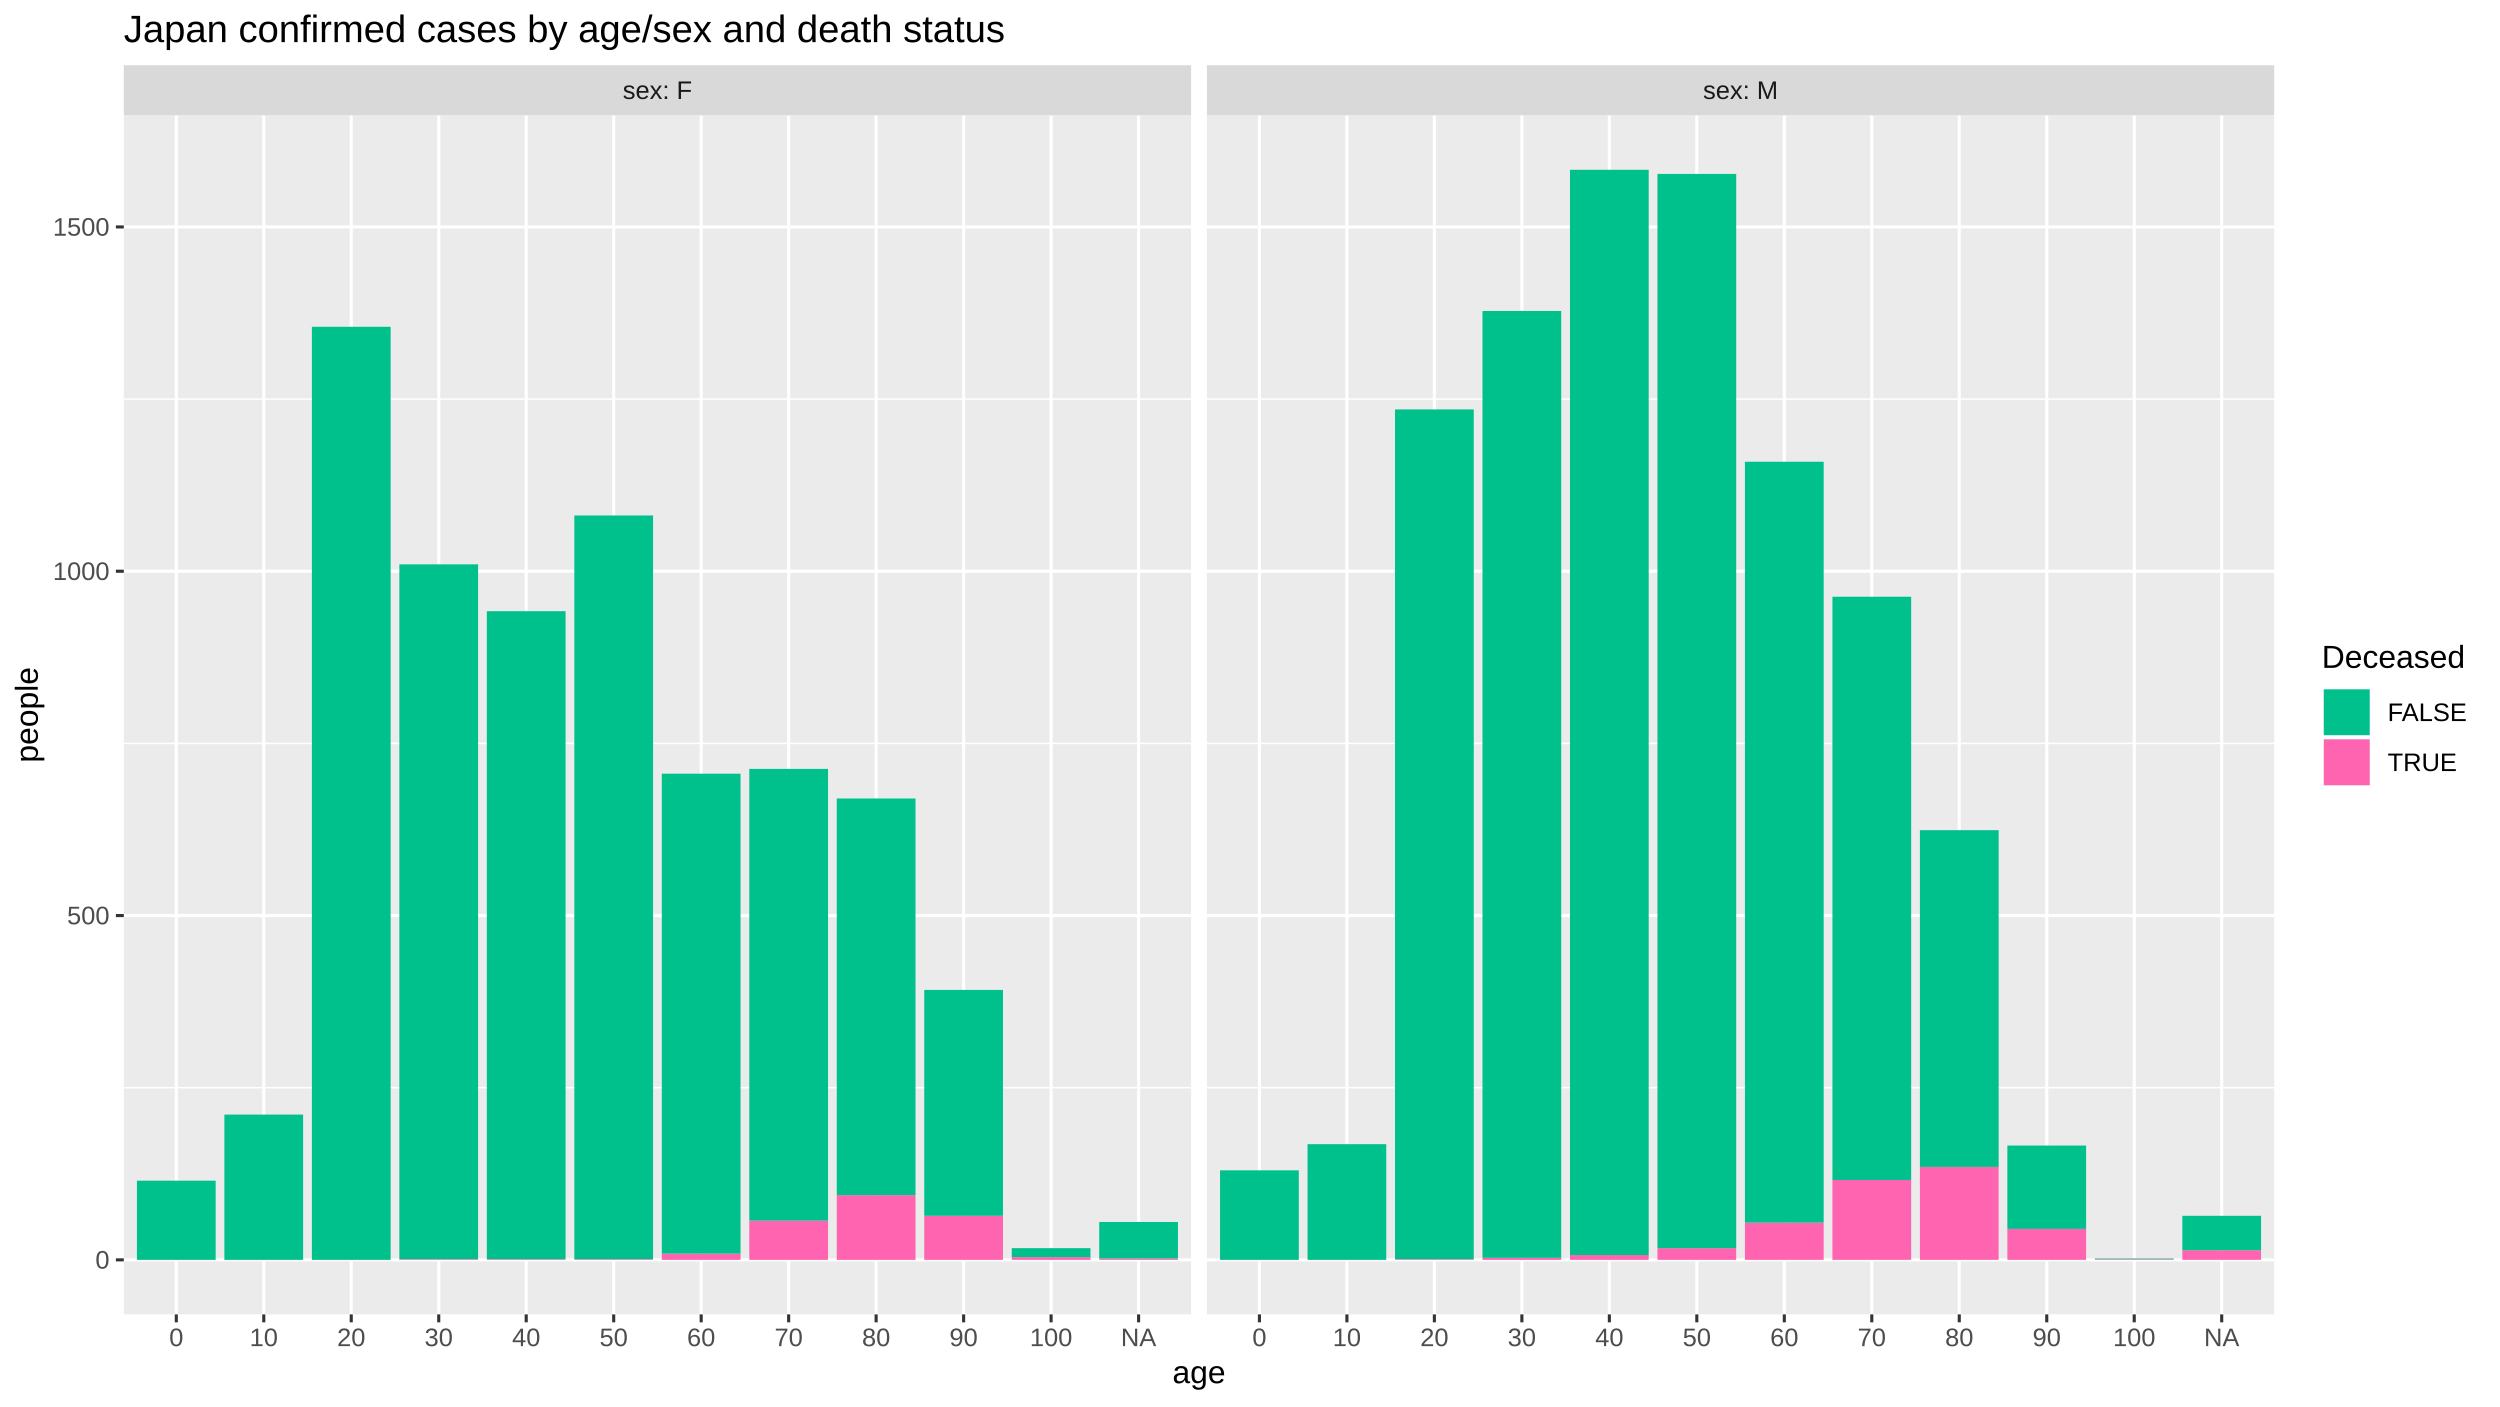
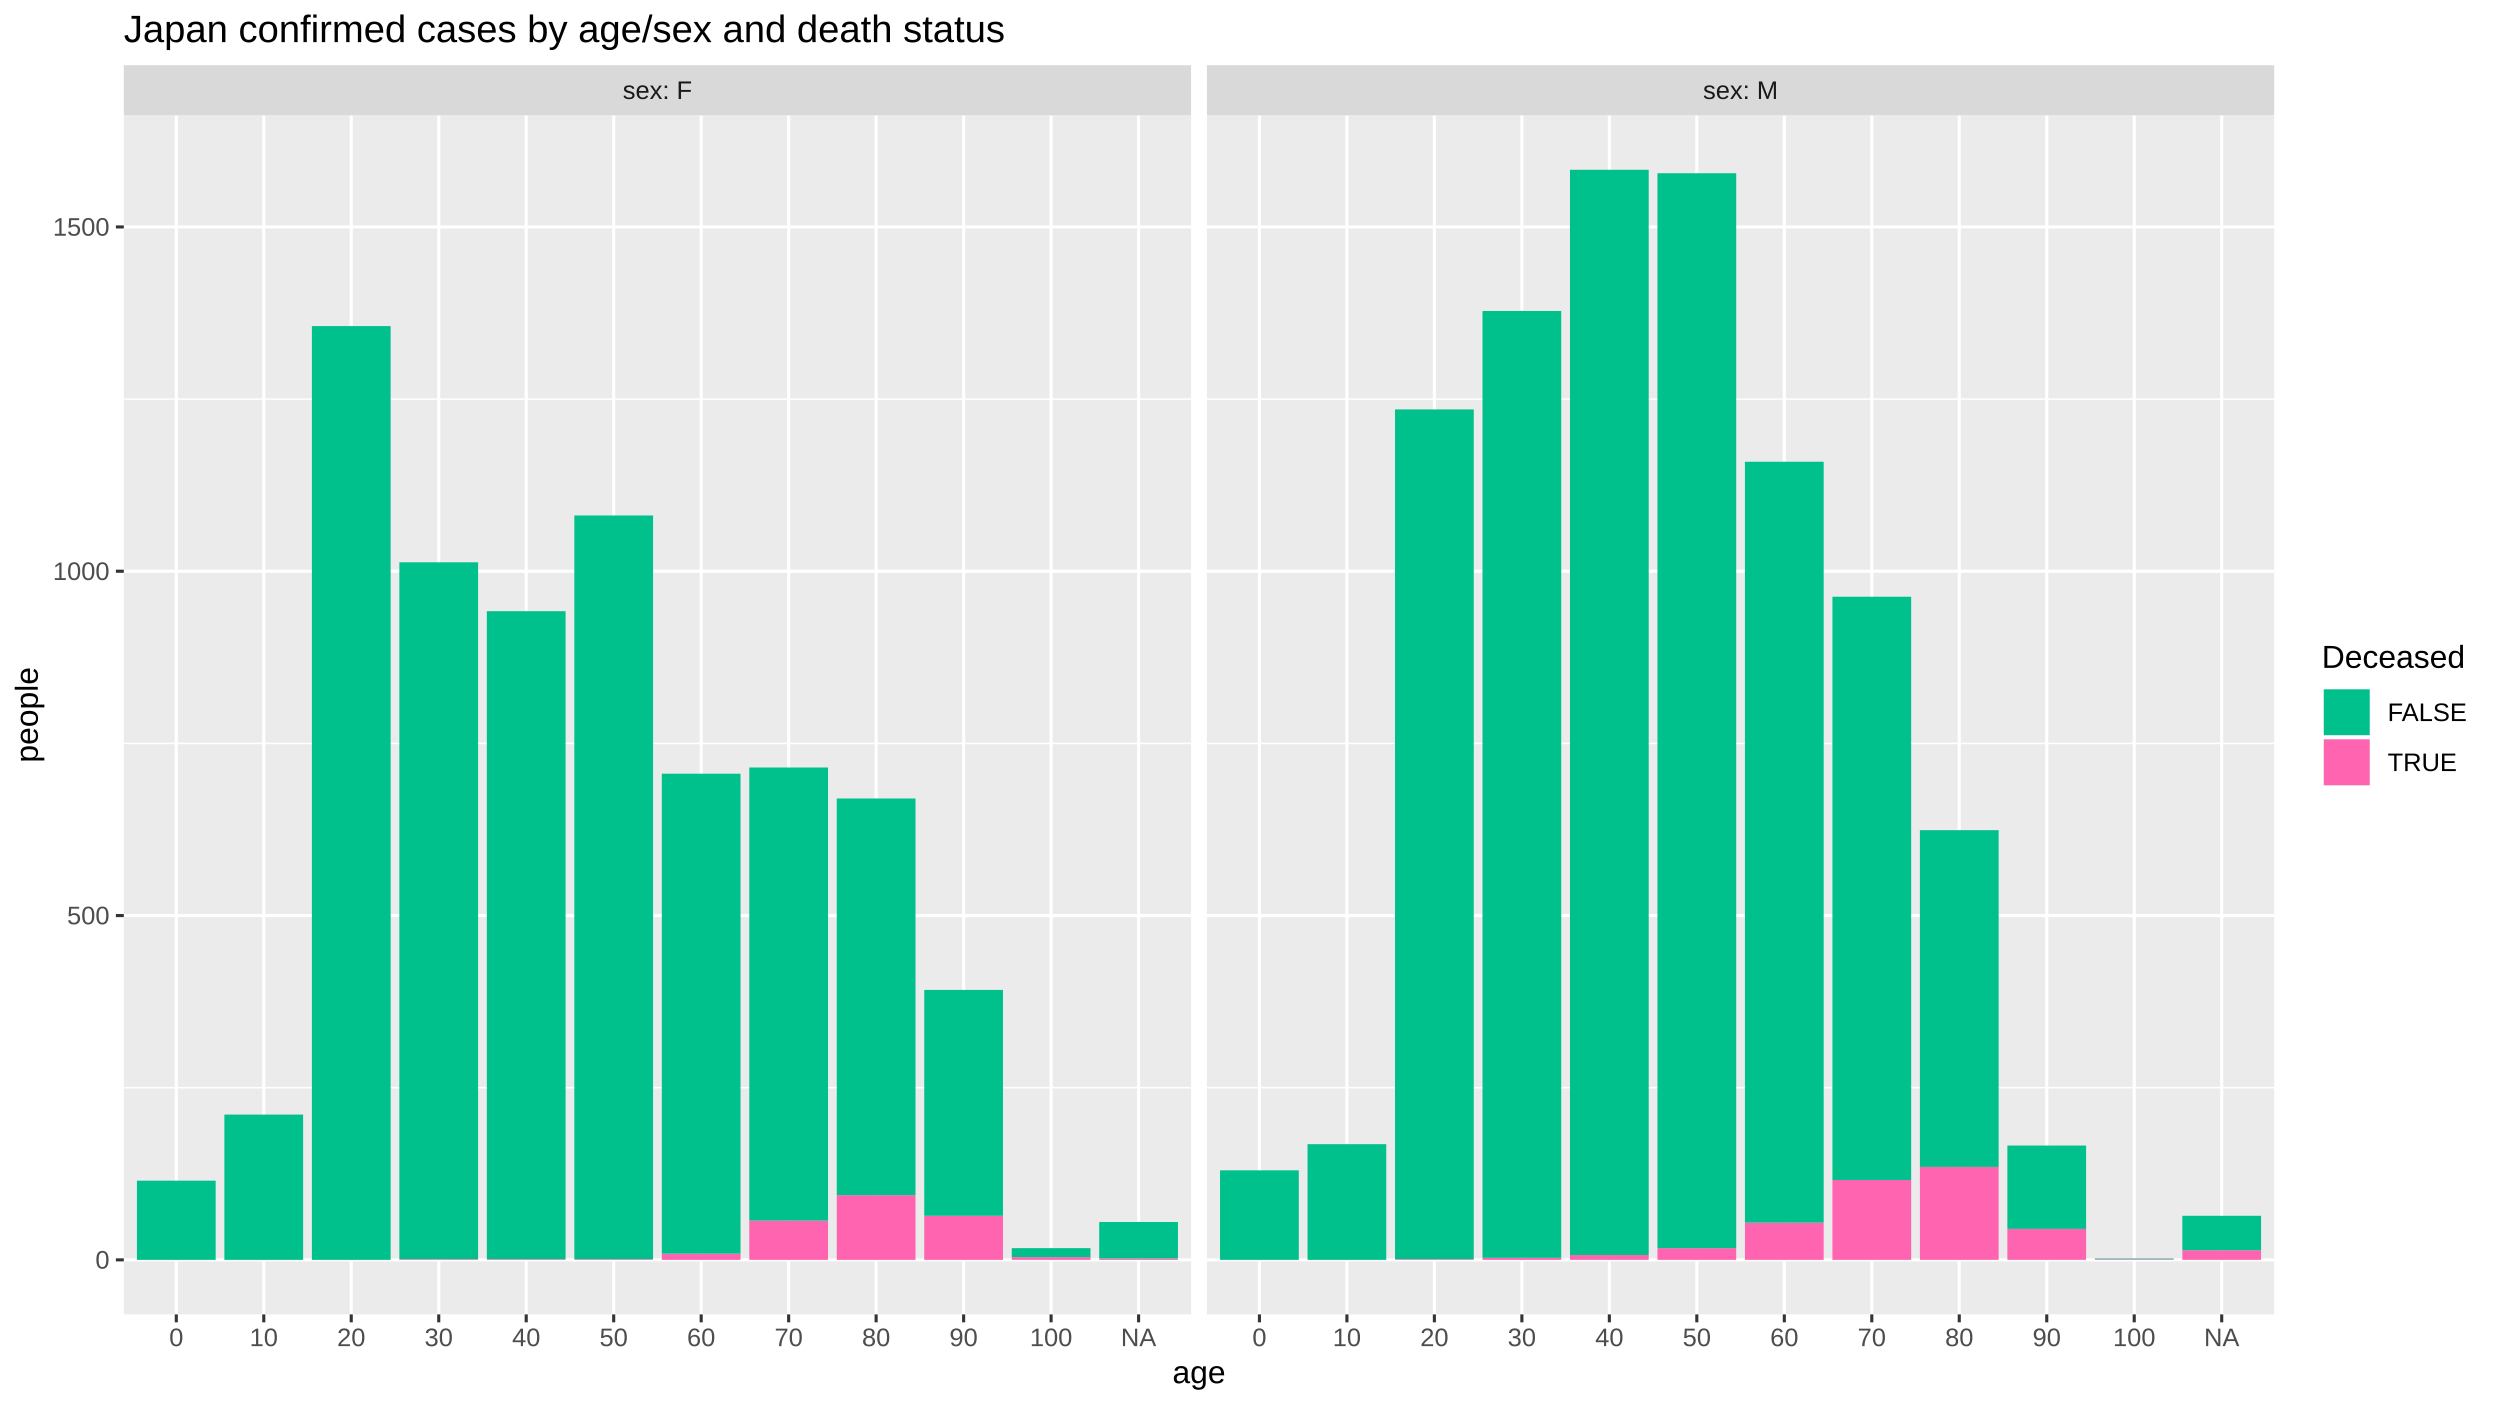
<svg xmlns="http://www.w3.org/2000/svg" viewBox="0 0 864.00 486.00">
  <defs>
    <style type="text/css">
    line, polyline, polygon, path, rect, circle {
      fill: none;
      stroke: #000000;
      stroke-linecap: round;
      stroke-linejoin: round;
      stroke-miterlimit: 10.00;
    }
  </style>
  </defs>
  <rect width="100%" height="100%" style="stroke: none; fill: #FFFFFF;" />
  <rect x="0.00" y="-0" width="864.00" height="486.00" style="stroke-width: 1.07; stroke: #FFFFFF; fill: #FFFFFF;" />
  <defs>
    <clipPath id="cpNDIuNzl8NDExLjY0fDQ1NC4yNXwzOS44NA==">
      <rect x="42.79" y="39.84" width="368.85" height="414.40" />
    </clipPath>
  </defs>
  <rect x="42.79" y="39.84" width="368.85" height="414.40" style="stroke-width: 1.07; stroke: none; fill: #EBEBEB;" clip-path="url(#cpNDIuNzl8NDExLjY0fDQ1NC4yNXwzOS44NA==)" />
  <polyline points="42.79,375.91 411.64,375.91 " style="stroke-width: 0.53; stroke: #FFFFFF; stroke-linecap: butt;" clip-path="url(#cpNDIuNzl8NDExLjY0fDQ1NC4yNXwzOS44NA==)" />
  <polyline points="42.79,256.92 411.64,256.92 " style="stroke-width: 0.53; stroke: #FFFFFF; stroke-linecap: butt;" clip-path="url(#cpNDIuNzl8NDExLjY0fDQ1NC4yNXwzOS44NA==)" />
  <polyline points="42.79,137.93 411.64,137.93 " style="stroke-width: 0.53; stroke: #FFFFFF; stroke-linecap: butt;" clip-path="url(#cpNDIuNzl8NDExLjY0fDQ1NC4yNXwzOS44NA==)" />
  <polyline points="42.79,435.41 411.64,435.41 " style="stroke-width: 1.07; stroke: #FFFFFF; stroke-linecap: butt;" clip-path="url(#cpNDIuNzl8NDExLjY0fDQ1NC4yNXwzOS44NA==)" />
  <polyline points="42.79,316.42 411.64,316.42 " style="stroke-width: 1.07; stroke: #FFFFFF; stroke-linecap: butt;" clip-path="url(#cpNDIuNzl8NDExLjY0fDQ1NC4yNXwzOS44NA==)" />
  <polyline points="42.79,197.42 411.64,197.42 " style="stroke-width: 1.07; stroke: #FFFFFF; stroke-linecap: butt;" clip-path="url(#cpNDIuNzl8NDExLjY0fDQ1NC4yNXwzOS44NA==)" />
  <polyline points="42.79,78.43 411.64,78.43 " style="stroke-width: 1.07; stroke: #FFFFFF; stroke-linecap: butt;" clip-path="url(#cpNDIuNzl8NDExLjY0fDQ1NC4yNXwzOS44NA==)" />
  <polyline points="60.93,454.25 60.93,39.84 " style="stroke-width: 1.07; stroke: #FFFFFF; stroke-linecap: butt;" clip-path="url(#cpNDIuNzl8NDExLjY0fDQ1NC4yNXwzOS44NA==)" />
  <polyline points="91.16,454.25 91.16,39.84 " style="stroke-width: 1.07; stroke: #FFFFFF; stroke-linecap: butt;" clip-path="url(#cpNDIuNzl8NDExLjY0fDQ1NC4yNXwzOS44NA==)" />
  <polyline points="121.39,454.25 121.39,39.84 " style="stroke-width: 1.07; stroke: #FFFFFF; stroke-linecap: butt;" clip-path="url(#cpNDIuNzl8NDExLjY0fDQ1NC4yNXwzOS44NA==)" />
  <polyline points="151.63,454.25 151.63,39.84 " style="stroke-width: 1.07; stroke: #FFFFFF; stroke-linecap: butt;" clip-path="url(#cpNDIuNzl8NDExLjY0fDQ1NC4yNXwzOS44NA==)" />
  <polyline points="181.86,454.25 181.86,39.84 " style="stroke-width: 1.07; stroke: #FFFFFF; stroke-linecap: butt;" clip-path="url(#cpNDIuNzl8NDExLjY0fDQ1NC4yNXwzOS44NA==)" />
  <polyline points="212.09,454.25 212.09,39.84 " style="stroke-width: 1.07; stroke: #FFFFFF; stroke-linecap: butt;" clip-path="url(#cpNDIuNzl8NDExLjY0fDQ1NC4yNXwzOS44NA==)" />
  <polyline points="242.33,454.25 242.33,39.84 " style="stroke-width: 1.07; stroke: #FFFFFF; stroke-linecap: butt;" clip-path="url(#cpNDIuNzl8NDExLjY0fDQ1NC4yNXwzOS44NA==)" />
  <polyline points="272.56,454.25 272.56,39.84 " style="stroke-width: 1.07; stroke: #FFFFFF; stroke-linecap: butt;" clip-path="url(#cpNDIuNzl8NDExLjY0fDQ1NC4yNXwzOS44NA==)" />
  <polyline points="302.79,454.25 302.79,39.84 " style="stroke-width: 1.07; stroke: #FFFFFF; stroke-linecap: butt;" clip-path="url(#cpNDIuNzl8NDExLjY0fDQ1NC4yNXwzOS44NA==)" />
  <polyline points="333.03,454.25 333.03,39.84 " style="stroke-width: 1.07; stroke: #FFFFFF; stroke-linecap: butt;" clip-path="url(#cpNDIuNzl8NDExLjY0fDQ1NC4yNXwzOS44NA==)" />
  <polyline points="363.26,454.25 363.26,39.84 " style="stroke-width: 1.07; stroke: #FFFFFF; stroke-linecap: butt;" clip-path="url(#cpNDIuNzl8NDExLjY0fDQ1NC4yNXwzOS44NA==)" />
  <polyline points="393.50,454.25 393.50,39.84 " style="stroke-width: 1.07; stroke: #FFFFFF; stroke-linecap: butt;" clip-path="url(#cpNDIuNzl8NDExLjY0fDQ1NC4yNXwzOS44NA==)" />
  <rect x="47.32" y="408.04" width="27.21" height="27.37" style="stroke-width: 1.07; stroke: none; stroke-linecap: butt; fill: #00C08B;" clip-path="url(#cpNDIuNzl8NDExLjY0fDQ1NC4yNXwzOS44NA==)" />
  <rect x="77.55" y="385.20" width="27.21" height="50.21" style="stroke-width: 1.07; stroke: none; stroke-linecap: butt; fill: #00C08B;" clip-path="url(#cpNDIuNzl8NDExLjY0fDQ1NC4yNXwzOS44NA==)" />
-   <rect x="107.79" y="112.94" width="27.21" height="322.47" style="stroke-width: 1.07; stroke: none; stroke-linecap: butt; fill: #00C08B;" clip-path="url(#cpNDIuNzl8NDExLjY0fDQ1NC4yNXwzOS44NA==)" />
+   <rect x="107.79" y="112.70" width="27.21" height="322.71" style="stroke-width: 1.07; stroke: none; stroke-linecap: butt; fill: #00C08B;" clip-path="url(#cpNDIuNzl8NDExLjY0fDQ1NC4yNXwzOS44NA==)" />
  <rect x="138.02" y="435.17" width="27.21" height="0.24" style="stroke-width: 1.07; stroke: none; stroke-linecap: butt; fill: #FF64B0;" clip-path="url(#cpNDIuNzl8NDExLjY0fDQ1NC4yNXwzOS44NA==)" />
-   <rect x="138.02" y="195.04" width="27.21" height="240.13" style="stroke-width: 1.07; stroke: none; stroke-linecap: butt; fill: #00C08B;" clip-path="url(#cpNDIuNzl8NDExLjY0fDQ1NC4yNXwzOS44NA==)" />
+   <rect x="138.02" y="194.33" width="27.21" height="240.84" style="stroke-width: 1.07; stroke: none; stroke-linecap: butt; fill: #00C08B;" clip-path="url(#cpNDIuNzl8NDExLjY0fDQ1NC4yNXwzOS44NA==)" />
  <rect x="168.25" y="435.17" width="27.21" height="0.24" style="stroke-width: 1.07; stroke: none; stroke-linecap: butt; fill: #FF64B0;" clip-path="url(#cpNDIuNzl8NDExLjY0fDQ1NC4yNXwzOS44NA==)" />
  <rect x="168.25" y="211.23" width="27.21" height="223.94" style="stroke-width: 1.07; stroke: none; stroke-linecap: butt; fill: #00C08B;" clip-path="url(#cpNDIuNzl8NDExLjY0fDQ1NC4yNXwzOS44NA==)" />
  <rect x="198.49" y="435.17" width="27.21" height="0.24" style="stroke-width: 1.07; stroke: none; stroke-linecap: butt; fill: #FF64B0;" clip-path="url(#cpNDIuNzl8NDExLjY0fDQ1NC4yNXwzOS44NA==)" />
  <rect x="198.49" y="178.15" width="27.21" height="257.02" style="stroke-width: 1.07; stroke: none; stroke-linecap: butt; fill: #00C08B;" clip-path="url(#cpNDIuNzl8NDExLjY0fDQ1NC4yNXwzOS44NA==)" />
  <rect x="228.72" y="433.27" width="27.21" height="2.14" style="stroke-width: 1.07; stroke: none; stroke-linecap: butt; fill: #FF64B0;" clip-path="url(#cpNDIuNzl8NDExLjY0fDQ1NC4yNXwzOS44NA==)" />
  <rect x="228.72" y="267.39" width="27.21" height="165.88" style="stroke-width: 1.07; stroke: none; stroke-linecap: butt; fill: #00C08B;" clip-path="url(#cpNDIuNzl8NDExLjY0fDQ1NC4yNXwzOS44NA==)" />
  <rect x="258.96" y="421.84" width="27.21" height="13.57" style="stroke-width: 1.07; stroke: none; stroke-linecap: butt; fill: #FF64B0;" clip-path="url(#cpNDIuNzl8NDExLjY0fDQ1NC4yNXwzOS44NA==)" />
-   <rect x="258.96" y="265.73" width="27.21" height="156.12" style="stroke-width: 1.07; stroke: none; stroke-linecap: butt; fill: #00C08B;" clip-path="url(#cpNDIuNzl8NDExLjY0fDQ1NC4yNXwzOS44NA==)" />
+   <rect x="258.96" y="265.25" width="27.21" height="156.59" style="stroke-width: 1.07; stroke: none; stroke-linecap: butt; fill: #00C08B;" clip-path="url(#cpNDIuNzl8NDExLjY0fDQ1NC4yNXwzOS44NA==)" />
  <rect x="289.19" y="413.04" width="27.21" height="22.37" style="stroke-width: 1.07; stroke: none; stroke-linecap: butt; fill: #FF64B0;" clip-path="url(#cpNDIuNzl8NDExLjY0fDQ1NC4yNXwzOS44NA==)" />
  <rect x="289.19" y="275.96" width="27.21" height="137.08" style="stroke-width: 1.07; stroke: none; stroke-linecap: butt; fill: #00C08B;" clip-path="url(#cpNDIuNzl8NDExLjY0fDQ1NC4yNXwzOS44NA==)" />
  <rect x="319.42" y="420.18" width="27.21" height="15.23" style="stroke-width: 1.07; stroke: none; stroke-linecap: butt; fill: #FF64B0;" clip-path="url(#cpNDIuNzl8NDExLjY0fDQ1NC4yNXwzOS44NA==)" />
  <rect x="319.42" y="342.12" width="27.21" height="78.06" style="stroke-width: 1.07; stroke: none; stroke-linecap: butt; fill: #00C08B;" clip-path="url(#cpNDIuNzl8NDExLjY0fDQ1NC4yNXwzOS44NA==)" />
  <rect x="349.66" y="434.46" width="27.21" height="0.95" style="stroke-width: 1.07; stroke: none; stroke-linecap: butt; fill: #FF64B0;" clip-path="url(#cpNDIuNzl8NDExLjY0fDQ1NC4yNXwzOS44NA==)" />
  <rect x="349.66" y="431.36" width="27.21" height="3.09" style="stroke-width: 1.07; stroke: none; stroke-linecap: butt; fill: #00C08B;" clip-path="url(#cpNDIuNzl8NDExLjY0fDQ1NC4yNXwzOS44NA==)" />
  <rect x="379.89" y="434.93" width="27.21" height="0.48" style="stroke-width: 1.07; stroke: none; stroke-linecap: butt; fill: #FF64B0;" clip-path="url(#cpNDIuNzl8NDExLjY0fDQ1NC4yNXwzOS44NA==)" />
  <rect x="379.89" y="422.32" width="27.21" height="12.61" style="stroke-width: 1.07; stroke: none; stroke-linecap: butt; fill: #00C08B;" clip-path="url(#cpNDIuNzl8NDExLjY0fDQ1NC4yNXwzOS44NA==)" />
  <defs>
    <clipPath id="cpMC4wMHw4NjQuMDB8NDg2LjAwfDAuMDA=">
      <rect x="0.00" y="0.00" width="864.00" height="486.00" />
    </clipPath>
  </defs>
  <defs>
    <clipPath id="cpNDE3LjExfDc4NS45N3w0NTQuMjV8MzkuODQ=">
      <rect x="417.11" y="39.84" width="368.85" height="414.40" />
    </clipPath>
  </defs>
  <rect x="417.11" y="39.84" width="368.85" height="414.40" style="stroke-width: 1.07; stroke: none; fill: #EBEBEB;" clip-path="url(#cpNDE3LjExfDc4NS45N3w0NTQuMjV8MzkuODQ=)" />
  <polyline points="417.11,375.91 785.97,375.91 " style="stroke-width: 0.53; stroke: #FFFFFF; stroke-linecap: butt;" clip-path="url(#cpNDE3LjExfDc4NS45N3w0NTQuMjV8MzkuODQ=)" />
  <polyline points="417.11,256.92 785.97,256.92 " style="stroke-width: 0.53; stroke: #FFFFFF; stroke-linecap: butt;" clip-path="url(#cpNDE3LjExfDc4NS45N3w0NTQuMjV8MzkuODQ=)" />
  <polyline points="417.11,137.93 785.97,137.93 " style="stroke-width: 0.53; stroke: #FFFFFF; stroke-linecap: butt;" clip-path="url(#cpNDE3LjExfDc4NS45N3w0NTQuMjV8MzkuODQ=)" />
  <polyline points="417.11,435.41 785.97,435.41 " style="stroke-width: 1.07; stroke: #FFFFFF; stroke-linecap: butt;" clip-path="url(#cpNDE3LjExfDc4NS45N3w0NTQuMjV8MzkuODQ=)" />
  <polyline points="417.11,316.42 785.97,316.42 " style="stroke-width: 1.07; stroke: #FFFFFF; stroke-linecap: butt;" clip-path="url(#cpNDE3LjExfDc4NS45N3w0NTQuMjV8MzkuODQ=)" />
  <polyline points="417.11,197.42 785.97,197.42 " style="stroke-width: 1.07; stroke: #FFFFFF; stroke-linecap: butt;" clip-path="url(#cpNDE3LjExfDc4NS45N3w0NTQuMjV8MzkuODQ=)" />
  <polyline points="417.11,78.43 785.97,78.43 " style="stroke-width: 1.07; stroke: #FFFFFF; stroke-linecap: butt;" clip-path="url(#cpNDE3LjExfDc4NS45N3w0NTQuMjV8MzkuODQ=)" />
  <polyline points="435.26,454.25 435.26,39.84 " style="stroke-width: 1.07; stroke: #FFFFFF; stroke-linecap: butt;" clip-path="url(#cpNDE3LjExfDc4NS45N3w0NTQuMjV8MzkuODQ=)" />
  <polyline points="465.49,454.25 465.49,39.84 " style="stroke-width: 1.07; stroke: #FFFFFF; stroke-linecap: butt;" clip-path="url(#cpNDE3LjExfDc4NS45N3w0NTQuMjV8MzkuODQ=)" />
  <polyline points="495.72,454.25 495.72,39.84 " style="stroke-width: 1.07; stroke: #FFFFFF; stroke-linecap: butt;" clip-path="url(#cpNDE3LjExfDc4NS45N3w0NTQuMjV8MzkuODQ=)" />
  <polyline points="525.96,454.25 525.96,39.84 " style="stroke-width: 1.07; stroke: #FFFFFF; stroke-linecap: butt;" clip-path="url(#cpNDE3LjExfDc4NS45N3w0NTQuMjV8MzkuODQ=)" />
  <polyline points="556.19,454.25 556.19,39.84 " style="stroke-width: 1.07; stroke: #FFFFFF; stroke-linecap: butt;" clip-path="url(#cpNDE3LjExfDc4NS45N3w0NTQuMjV8MzkuODQ=)" />
  <polyline points="586.42,454.25 586.42,39.84 " style="stroke-width: 1.07; stroke: #FFFFFF; stroke-linecap: butt;" clip-path="url(#cpNDE3LjExfDc4NS45N3w0NTQuMjV8MzkuODQ=)" />
  <polyline points="616.66,454.25 616.66,39.84 " style="stroke-width: 1.07; stroke: #FFFFFF; stroke-linecap: butt;" clip-path="url(#cpNDE3LjExfDc4NS45N3w0NTQuMjV8MzkuODQ=)" />
  <polyline points="646.89,454.25 646.89,39.84 " style="stroke-width: 1.07; stroke: #FFFFFF; stroke-linecap: butt;" clip-path="url(#cpNDE3LjExfDc4NS45N3w0NTQuMjV8MzkuODQ=)" />
  <polyline points="677.12,454.25 677.12,39.84 " style="stroke-width: 1.07; stroke: #FFFFFF; stroke-linecap: butt;" clip-path="url(#cpNDE3LjExfDc4NS45N3w0NTQuMjV8MzkuODQ=)" />
  <polyline points="707.36,454.25 707.36,39.84 " style="stroke-width: 1.07; stroke: #FFFFFF; stroke-linecap: butt;" clip-path="url(#cpNDE3LjExfDc4NS45N3w0NTQuMjV8MzkuODQ=)" />
  <polyline points="737.59,454.25 737.59,39.84 " style="stroke-width: 1.07; stroke: #FFFFFF; stroke-linecap: butt;" clip-path="url(#cpNDE3LjExfDc4NS45N3w0NTQuMjV8MzkuODQ=)" />
  <polyline points="767.82,454.25 767.82,39.84 " style="stroke-width: 1.07; stroke: #FFFFFF; stroke-linecap: butt;" clip-path="url(#cpNDE3LjExfDc4NS45N3w0NTQuMjV8MzkuODQ=)" />
  <rect x="421.65" y="404.47" width="27.21" height="30.94" style="stroke-width: 1.07; stroke: none; stroke-linecap: butt; fill: #00C08B;" clip-path="url(#cpNDE3LjExfDc4NS45N3w0NTQuMjV8MzkuODQ=)" />
  <rect x="451.88" y="395.43" width="27.21" height="39.98" style="stroke-width: 1.07; stroke: none; stroke-linecap: butt; fill: #00C08B;" clip-path="url(#cpNDE3LjExfDc4NS45N3w0NTQuMjV8MzkuODQ=)" />
  <rect x="482.12" y="435.17" width="27.21" height="0.24" style="stroke-width: 1.07; stroke: none; stroke-linecap: butt; fill: #FF64B0;" clip-path="url(#cpNDE3LjExfDc4NS45N3w0NTQuMjV8MzkuODQ=)" />
  <rect x="482.12" y="141.50" width="27.21" height="293.67" style="stroke-width: 1.07; stroke: none; stroke-linecap: butt; fill: #00C08B;" clip-path="url(#cpNDE3LjExfDc4NS45N3w0NTQuMjV8MzkuODQ=)" />
  <rect x="512.35" y="434.70" width="27.21" height="0.71" style="stroke-width: 1.07; stroke: none; stroke-linecap: butt; fill: #FF64B0;" clip-path="url(#cpNDE3LjExfDc4NS45N3w0NTQuMjV8MzkuODQ=)" />
  <rect x="512.35" y="107.47" width="27.21" height="327.23" style="stroke-width: 1.07; stroke: none; stroke-linecap: butt; fill: #00C08B;" clip-path="url(#cpNDE3LjExfDc4NS45N3w0NTQuMjV8MzkuODQ=)" />
  <rect x="542.58" y="433.74" width="27.21" height="1.67" style="stroke-width: 1.07; stroke: none; stroke-linecap: butt; fill: #FF64B0;" clip-path="url(#cpNDE3LjExfDc4NS45N3w0NTQuMjV8MzkuODQ=)" />
  <rect x="542.58" y="58.68" width="27.21" height="375.07" style="stroke-width: 1.07; stroke: none; stroke-linecap: butt; fill: #00C08B;" clip-path="url(#cpNDE3LjExfDc4NS45N3w0NTQuMjV8MzkuODQ=)" />
  <rect x="572.82" y="431.36" width="27.21" height="4.05" style="stroke-width: 1.07; stroke: none; stroke-linecap: butt; fill: #FF64B0;" clip-path="url(#cpNDE3LjExfDc4NS45N3w0NTQuMjV8MzkuODQ=)" />
-   <rect x="572.82" y="60.11" width="27.21" height="371.26" style="stroke-width: 1.07; stroke: none; stroke-linecap: butt; fill: #00C08B;" clip-path="url(#cpNDE3LjExfDc4NS45N3w0NTQuMjV8MzkuODQ=)" />
+   <rect x="572.82" y="59.87" width="27.21" height="371.50" style="stroke-width: 1.07; stroke: none; stroke-linecap: butt; fill: #00C08B;" clip-path="url(#cpNDE3LjExfDc4NS45N3w0NTQuMjV8MzkuODQ=)" />
  <rect x="603.05" y="422.56" width="27.21" height="12.85" style="stroke-width: 1.07; stroke: none; stroke-linecap: butt; fill: #FF64B0;" clip-path="url(#cpNDE3LjExfDc4NS45N3w0NTQuMjV8MzkuODQ=)" />
  <rect x="603.05" y="159.58" width="27.21" height="262.97" style="stroke-width: 1.07; stroke: none; stroke-linecap: butt; fill: #00C08B;" clip-path="url(#cpNDE3LjExfDc4NS45N3w0NTQuMjV8MzkuODQ=)" />
  <rect x="633.29" y="407.80" width="27.21" height="27.61" style="stroke-width: 1.07; stroke: none; stroke-linecap: butt; fill: #FF64B0;" clip-path="url(#cpNDE3LjExfDc4NS45N3w0NTQuMjV8MzkuODQ=)" />
  <rect x="633.29" y="206.23" width="27.21" height="201.57" style="stroke-width: 1.07; stroke: none; stroke-linecap: butt; fill: #00C08B;" clip-path="url(#cpNDE3LjExfDc4NS45N3w0NTQuMjV8MzkuODQ=)" />
  <rect x="663.52" y="403.28" width="27.21" height="32.13" style="stroke-width: 1.07; stroke: none; stroke-linecap: butt; fill: #FF64B0;" clip-path="url(#cpNDE3LjExfDc4NS45N3w0NTQuMjV8MzkuODQ=)" />
  <rect x="663.52" y="286.91" width="27.21" height="116.37" style="stroke-width: 1.07; stroke: none; stroke-linecap: butt; fill: #00C08B;" clip-path="url(#cpNDE3LjExfDc4NS45N3w0NTQuMjV8MzkuODQ=)" />
  <rect x="693.75" y="424.70" width="27.21" height="10.71" style="stroke-width: 1.07; stroke: none; stroke-linecap: butt; fill: #FF64B0;" clip-path="url(#cpNDE3LjExfDc4NS45N3w0NTQuMjV8MzkuODQ=)" />
  <rect x="693.75" y="395.90" width="27.21" height="28.80" style="stroke-width: 1.07; stroke: none; stroke-linecap: butt; fill: #00C08B;" clip-path="url(#cpNDE3LjExfDc4NS45N3w0NTQuMjV8MzkuODQ=)" />
  <rect x="723.99" y="435.17" width="27.21" height="0.24" style="stroke-width: 1.07; stroke: none; stroke-linecap: butt; fill: #FF64B0;" clip-path="url(#cpNDE3LjExfDc4NS45N3w0NTQuMjV8MzkuODQ=)" />
  <rect x="723.99" y="434.93" width="27.21" height="0.24" style="stroke-width: 1.07; stroke: none; stroke-linecap: butt; fill: #00C08B;" clip-path="url(#cpNDE3LjExfDc4NS45N3w0NTQuMjV8MzkuODQ=)" />
  <rect x="754.22" y="432.08" width="27.21" height="3.33" style="stroke-width: 1.07; stroke: none; stroke-linecap: butt; fill: #FF64B0;" clip-path="url(#cpNDE3LjExfDc4NS45N3w0NTQuMjV8MzkuODQ=)" />
  <rect x="754.22" y="420.18" width="27.21" height="11.90" style="stroke-width: 1.07; stroke: none; stroke-linecap: butt; fill: #00C08B;" clip-path="url(#cpNDE3LjExfDc4NS45N3w0NTQuMjV8MzkuODQ=)" />
  <defs>
    <clipPath id="cpMC4wMHw4NjQuMDB8NDg2LjAwfDAuMDA=">
      <rect x="0.00" y="0.00" width="864.00" height="486.00" />
    </clipPath>
  </defs>
  <defs>
    <clipPath id="cpNDIuNzl8NDExLjY0fDM5Ljg0fDIyLjUz">
      <rect x="42.79" y="22.53" width="368.85" height="17.31" />
    </clipPath>
  </defs>
  <rect x="42.79" y="22.53" width="368.85" height="17.31" style="stroke-width: 1.07; stroke: none; fill: #D9D9D9;" clip-path="url(#cpNDIuNzl8NDExLjY0fDM5Ljg0fDIyLjUz)" />
  <g clip-path="url(#cpNDIuNzl8NDExLjY0fDM5Ljg0fDIyLjUz)">
    <text x="215.23" y="34.21" style="font-size: 8.80px; fill: #1A1A1A; font-family: Liberation Sans;" textLength="23.96px" lengthAdjust="spacingAndGlyphs">sex: F</text>
  </g>
  <defs>
    <clipPath id="cpMC4wMHw4NjQuMDB8NDg2LjAwfDAuMDA=">
      <rect x="0.00" y="0.00" width="864.00" height="486.00" />
    </clipPath>
  </defs>
  <defs>
    <clipPath id="cpNDE3LjExfDc4NS45N3wzOS44NHwyMi41Mw==">
      <rect x="417.11" y="22.53" width="368.85" height="17.31" />
    </clipPath>
  </defs>
  <rect x="417.11" y="22.53" width="368.85" height="17.31" style="stroke-width: 1.07; stroke: none; fill: #D9D9D9;" clip-path="url(#cpNDE3LjExfDc4NS45N3wzOS44NHwyMi41Mw==)" />
  <g clip-path="url(#cpNDE3LjExfDc4NS45N3wzOS44NHwyMi41Mw==)">
    <text x="588.58" y="34.21" style="font-size: 8.80px; fill: #1A1A1A; font-family: Liberation Sans;" textLength="25.91px" lengthAdjust="spacingAndGlyphs">sex: M</text>
  </g>
  <defs>
    <clipPath id="cpMC4wMHw4NjQuMDB8NDg2LjAwfDAuMDA=">
      <rect x="0.00" y="0.00" width="864.00" height="486.00" />
    </clipPath>
  </defs>
  <polyline points="60.93,456.99 60.93,454.25 " style="stroke-width: 1.07; stroke: #333333; stroke-linecap: butt;" clip-path="url(#cpMC4wMHw4NjQuMDB8NDg2LjAwfDAuMDA=)" />
  <polyline points="91.16,456.99 91.16,454.25 " style="stroke-width: 1.07; stroke: #333333; stroke-linecap: butt;" clip-path="url(#cpMC4wMHw4NjQuMDB8NDg2LjAwfDAuMDA=)" />
  <polyline points="121.39,456.99 121.39,454.25 " style="stroke-width: 1.07; stroke: #333333; stroke-linecap: butt;" clip-path="url(#cpMC4wMHw4NjQuMDB8NDg2LjAwfDAuMDA=)" />
  <polyline points="151.63,456.99 151.63,454.25 " style="stroke-width: 1.07; stroke: #333333; stroke-linecap: butt;" clip-path="url(#cpMC4wMHw4NjQuMDB8NDg2LjAwfDAuMDA=)" />
  <polyline points="181.86,456.99 181.86,454.25 " style="stroke-width: 1.07; stroke: #333333; stroke-linecap: butt;" clip-path="url(#cpMC4wMHw4NjQuMDB8NDg2LjAwfDAuMDA=)" />
  <polyline points="212.09,456.99 212.09,454.25 " style="stroke-width: 1.07; stroke: #333333; stroke-linecap: butt;" clip-path="url(#cpMC4wMHw4NjQuMDB8NDg2LjAwfDAuMDA=)" />
  <polyline points="242.33,456.99 242.33,454.25 " style="stroke-width: 1.07; stroke: #333333; stroke-linecap: butt;" clip-path="url(#cpMC4wMHw4NjQuMDB8NDg2LjAwfDAuMDA=)" />
  <polyline points="272.56,456.99 272.56,454.25 " style="stroke-width: 1.07; stroke: #333333; stroke-linecap: butt;" clip-path="url(#cpMC4wMHw4NjQuMDB8NDg2LjAwfDAuMDA=)" />
  <polyline points="302.79,456.99 302.79,454.25 " style="stroke-width: 1.07; stroke: #333333; stroke-linecap: butt;" clip-path="url(#cpMC4wMHw4NjQuMDB8NDg2LjAwfDAuMDA=)" />
  <polyline points="333.03,456.99 333.03,454.25 " style="stroke-width: 1.07; stroke: #333333; stroke-linecap: butt;" clip-path="url(#cpMC4wMHw4NjQuMDB8NDg2LjAwfDAuMDA=)" />
  <polyline points="363.26,456.99 363.26,454.25 " style="stroke-width: 1.07; stroke: #333333; stroke-linecap: butt;" clip-path="url(#cpMC4wMHw4NjQuMDB8NDg2LjAwfDAuMDA=)" />
  <polyline points="393.50,456.99 393.50,454.25 " style="stroke-width: 1.07; stroke: #333333; stroke-linecap: butt;" clip-path="url(#cpMC4wMHw4NjQuMDB8NDg2LjAwfDAuMDA=)" />
  <g clip-path="url(#cpMC4wMHw4NjQuMDB8NDg2LjAwfDAuMDA=)">
    <text x="58.48" y="465.23" style="font-size: 8.80px; fill: #4D4D4D; font-family: Liberation Sans;" textLength="4.89px" lengthAdjust="spacingAndGlyphs">0</text>
  </g>
  <g clip-path="url(#cpMC4wMHw4NjQuMDB8NDg2LjAwfDAuMDA=)">
    <text x="86.27" y="465.23" style="font-size: 8.80px; fill: #4D4D4D; font-family: Liberation Sans;" textLength="9.79px" lengthAdjust="spacingAndGlyphs">10</text>
  </g>
  <g clip-path="url(#cpMC4wMHw4NjQuMDB8NDg2LjAwfDAuMDA=)">
    <text x="116.50" y="465.23" style="font-size: 8.80px; fill: #4D4D4D; font-family: Liberation Sans;" textLength="9.79px" lengthAdjust="spacingAndGlyphs">20</text>
  </g>
  <g clip-path="url(#cpMC4wMHw4NjQuMDB8NDg2LjAwfDAuMDA=)">
    <text x="146.73" y="465.23" style="font-size: 8.80px; fill: #4D4D4D; font-family: Liberation Sans;" textLength="9.79px" lengthAdjust="spacingAndGlyphs">30</text>
  </g>
  <g clip-path="url(#cpMC4wMHw4NjQuMDB8NDg2LjAwfDAuMDA=)">
    <text x="176.97" y="465.23" style="font-size: 8.80px; fill: #4D4D4D; font-family: Liberation Sans;" textLength="9.79px" lengthAdjust="spacingAndGlyphs">40</text>
  </g>
  <g clip-path="url(#cpMC4wMHw4NjQuMDB8NDg2LjAwfDAuMDA=)">
    <text x="207.20" y="465.23" style="font-size: 8.80px; fill: #4D4D4D; font-family: Liberation Sans;" textLength="9.79px" lengthAdjust="spacingAndGlyphs">50</text>
  </g>
  <g clip-path="url(#cpMC4wMHw4NjQuMDB8NDg2LjAwfDAuMDA=)">
    <text x="237.43" y="465.23" style="font-size: 8.80px; fill: #4D4D4D; font-family: Liberation Sans;" textLength="9.79px" lengthAdjust="spacingAndGlyphs">60</text>
  </g>
  <g clip-path="url(#cpMC4wMHw4NjQuMDB8NDg2LjAwfDAuMDA=)">
    <text x="267.67" y="465.23" style="font-size: 8.80px; fill: #4D4D4D; font-family: Liberation Sans;" textLength="9.79px" lengthAdjust="spacingAndGlyphs">70</text>
  </g>
  <g clip-path="url(#cpMC4wMHw4NjQuMDB8NDg2LjAwfDAuMDA=)">
    <text x="297.90" y="465.23" style="font-size: 8.80px; fill: #4D4D4D; font-family: Liberation Sans;" textLength="9.79px" lengthAdjust="spacingAndGlyphs">80</text>
  </g>
  <g clip-path="url(#cpMC4wMHw4NjQuMDB8NDg2LjAwfDAuMDA=)">
    <text x="328.13" y="465.23" style="font-size: 8.80px; fill: #4D4D4D; font-family: Liberation Sans;" textLength="9.79px" lengthAdjust="spacingAndGlyphs">90</text>
  </g>
  <g clip-path="url(#cpMC4wMHw4NjQuMDB8NDg2LjAwfDAuMDA=)">
    <text x="355.92" y="465.23" style="font-size: 8.80px; fill: #4D4D4D; font-family: Liberation Sans;" textLength="14.68px" lengthAdjust="spacingAndGlyphs">100</text>
  </g>
  <g clip-path="url(#cpMC4wMHw4NjQuMDB8NDg2LjAwfDAuMDA=)">
    <text x="387.38" y="465.23" style="font-size: 8.80px; fill: #4D4D4D; font-family: Liberation Sans;" textLength="12.22px" lengthAdjust="spacingAndGlyphs">NA</text>
  </g>
  <polyline points="435.26,456.99 435.26,454.25 " style="stroke-width: 1.07; stroke: #333333; stroke-linecap: butt;" clip-path="url(#cpMC4wMHw4NjQuMDB8NDg2LjAwfDAuMDA=)" />
  <polyline points="465.49,456.99 465.49,454.25 " style="stroke-width: 1.07; stroke: #333333; stroke-linecap: butt;" clip-path="url(#cpMC4wMHw4NjQuMDB8NDg2LjAwfDAuMDA=)" />
  <polyline points="495.72,456.99 495.72,454.25 " style="stroke-width: 1.07; stroke: #333333; stroke-linecap: butt;" clip-path="url(#cpMC4wMHw4NjQuMDB8NDg2LjAwfDAuMDA=)" />
  <polyline points="525.96,456.99 525.96,454.25 " style="stroke-width: 1.07; stroke: #333333; stroke-linecap: butt;" clip-path="url(#cpMC4wMHw4NjQuMDB8NDg2LjAwfDAuMDA=)" />
  <polyline points="556.19,456.99 556.19,454.25 " style="stroke-width: 1.07; stroke: #333333; stroke-linecap: butt;" clip-path="url(#cpMC4wMHw4NjQuMDB8NDg2LjAwfDAuMDA=)" />
  <polyline points="586.42,456.99 586.42,454.25 " style="stroke-width: 1.07; stroke: #333333; stroke-linecap: butt;" clip-path="url(#cpMC4wMHw4NjQuMDB8NDg2LjAwfDAuMDA=)" />
  <polyline points="616.66,456.99 616.66,454.25 " style="stroke-width: 1.07; stroke: #333333; stroke-linecap: butt;" clip-path="url(#cpMC4wMHw4NjQuMDB8NDg2LjAwfDAuMDA=)" />
  <polyline points="646.89,456.99 646.89,454.25 " style="stroke-width: 1.07; stroke: #333333; stroke-linecap: butt;" clip-path="url(#cpMC4wMHw4NjQuMDB8NDg2LjAwfDAuMDA=)" />
  <polyline points="677.12,456.99 677.12,454.25 " style="stroke-width: 1.07; stroke: #333333; stroke-linecap: butt;" clip-path="url(#cpMC4wMHw4NjQuMDB8NDg2LjAwfDAuMDA=)" />
  <polyline points="707.36,456.99 707.36,454.25 " style="stroke-width: 1.07; stroke: #333333; stroke-linecap: butt;" clip-path="url(#cpMC4wMHw4NjQuMDB8NDg2LjAwfDAuMDA=)" />
  <polyline points="737.59,456.99 737.59,454.25 " style="stroke-width: 1.07; stroke: #333333; stroke-linecap: butt;" clip-path="url(#cpMC4wMHw4NjQuMDB8NDg2LjAwfDAuMDA=)" />
  <polyline points="767.82,456.99 767.82,454.25 " style="stroke-width: 1.07; stroke: #333333; stroke-linecap: butt;" clip-path="url(#cpMC4wMHw4NjQuMDB8NDg2LjAwfDAuMDA=)" />
  <g clip-path="url(#cpMC4wMHw4NjQuMDB8NDg2LjAwfDAuMDA=)">
    <text x="432.81" y="465.23" style="font-size: 8.80px; fill: #4D4D4D; font-family: Liberation Sans;" textLength="4.89px" lengthAdjust="spacingAndGlyphs">0</text>
  </g>
  <g clip-path="url(#cpMC4wMHw4NjQuMDB8NDg2LjAwfDAuMDA=)">
    <text x="460.59" y="465.23" style="font-size: 8.80px; fill: #4D4D4D; font-family: Liberation Sans;" textLength="9.79px" lengthAdjust="spacingAndGlyphs">10</text>
  </g>
  <g clip-path="url(#cpMC4wMHw4NjQuMDB8NDg2LjAwfDAuMDA=)">
    <text x="490.83" y="465.23" style="font-size: 8.80px; fill: #4D4D4D; font-family: Liberation Sans;" textLength="9.79px" lengthAdjust="spacingAndGlyphs">20</text>
  </g>
  <g clip-path="url(#cpMC4wMHw4NjQuMDB8NDg2LjAwfDAuMDA=)">
    <text x="521.06" y="465.23" style="font-size: 8.80px; fill: #4D4D4D; font-family: Liberation Sans;" textLength="9.79px" lengthAdjust="spacingAndGlyphs">30</text>
  </g>
  <g clip-path="url(#cpMC4wMHw4NjQuMDB8NDg2LjAwfDAuMDA=)">
    <text x="551.30" y="465.23" style="font-size: 8.80px; fill: #4D4D4D; font-family: Liberation Sans;" textLength="9.79px" lengthAdjust="spacingAndGlyphs">40</text>
  </g>
  <g clip-path="url(#cpMC4wMHw4NjQuMDB8NDg2LjAwfDAuMDA=)">
    <text x="581.53" y="465.23" style="font-size: 8.80px; fill: #4D4D4D; font-family: Liberation Sans;" textLength="9.79px" lengthAdjust="spacingAndGlyphs">50</text>
  </g>
  <g clip-path="url(#cpMC4wMHw4NjQuMDB8NDg2LjAwfDAuMDA=)">
    <text x="611.76" y="465.23" style="font-size: 8.80px; fill: #4D4D4D; font-family: Liberation Sans;" textLength="9.79px" lengthAdjust="spacingAndGlyphs">60</text>
  </g>
  <g clip-path="url(#cpMC4wMHw4NjQuMDB8NDg2LjAwfDAuMDA=)">
    <text x="642.00" y="465.23" style="font-size: 8.80px; fill: #4D4D4D; font-family: Liberation Sans;" textLength="9.79px" lengthAdjust="spacingAndGlyphs">70</text>
  </g>
  <g clip-path="url(#cpMC4wMHw4NjQuMDB8NDg2LjAwfDAuMDA=)">
    <text x="672.23" y="465.23" style="font-size: 8.80px; fill: #4D4D4D; font-family: Liberation Sans;" textLength="9.79px" lengthAdjust="spacingAndGlyphs">80</text>
  </g>
  <g clip-path="url(#cpMC4wMHw4NjQuMDB8NDg2LjAwfDAuMDA=)">
    <text x="702.46" y="465.23" style="font-size: 8.80px; fill: #4D4D4D; font-family: Liberation Sans;" textLength="9.79px" lengthAdjust="spacingAndGlyphs">90</text>
  </g>
  <g clip-path="url(#cpMC4wMHw4NjQuMDB8NDg2LjAwfDAuMDA=)">
    <text x="730.25" y="465.23" style="font-size: 8.80px; fill: #4D4D4D; font-family: Liberation Sans;" textLength="14.68px" lengthAdjust="spacingAndGlyphs">100</text>
  </g>
  <g clip-path="url(#cpMC4wMHw4NjQuMDB8NDg2LjAwfDAuMDA=)">
    <text x="761.71" y="465.23" style="font-size: 8.80px; fill: #4D4D4D; font-family: Liberation Sans;" textLength="12.22px" lengthAdjust="spacingAndGlyphs">NA</text>
  </g>
  <g clip-path="url(#cpMC4wMHw4NjQuMDB8NDg2LjAwfDAuMDA=)">
    <text x="32.96" y="438.44" style="font-size: 8.80px; fill: #4D4D4D; font-family: Liberation Sans;" textLength="4.89px" lengthAdjust="spacingAndGlyphs">0</text>
  </g>
  <g clip-path="url(#cpMC4wMHw4NjQuMDB8NDg2LjAwfDAuMDA=)">
    <text x="23.17" y="319.44" style="font-size: 8.80px; fill: #4D4D4D; font-family: Liberation Sans;" textLength="14.68px" lengthAdjust="spacingAndGlyphs">500</text>
  </g>
  <g clip-path="url(#cpMC4wMHw4NjQuMDB8NDg2LjAwfDAuMDA=)">
    <text x="18.28" y="200.45" style="font-size: 8.80px; fill: #4D4D4D; font-family: Liberation Sans;" textLength="19.58px" lengthAdjust="spacingAndGlyphs">1000</text>
  </g>
  <g clip-path="url(#cpMC4wMHw4NjQuMDB8NDg2LjAwfDAuMDA=)">
    <text x="18.28" y="81.46" style="font-size: 8.80px; fill: #4D4D4D; font-family: Liberation Sans;" textLength="19.58px" lengthAdjust="spacingAndGlyphs">1500</text>
  </g>
  <polyline points="40.05,435.41 42.79,435.41 " style="stroke-width: 1.07; stroke: #333333; stroke-linecap: butt;" clip-path="url(#cpMC4wMHw4NjQuMDB8NDg2LjAwfDAuMDA=)" />
  <polyline points="40.05,316.42 42.79,316.42 " style="stroke-width: 1.07; stroke: #333333; stroke-linecap: butt;" clip-path="url(#cpMC4wMHw4NjQuMDB8NDg2LjAwfDAuMDA=)" />
  <polyline points="40.05,197.42 42.79,197.42 " style="stroke-width: 1.07; stroke: #333333; stroke-linecap: butt;" clip-path="url(#cpMC4wMHw4NjQuMDB8NDg2LjAwfDAuMDA=)" />
  <polyline points="40.05,78.43 42.79,78.43 " style="stroke-width: 1.07; stroke: #333333; stroke-linecap: butt;" clip-path="url(#cpMC4wMHw4NjQuMDB8NDg2LjAwfDAuMDA=)" />
  <g clip-path="url(#cpMC4wMHw4NjQuMDB8NDg2LjAwfDAuMDA=)">
    <text x="405.20" y="478.03" style="font-size: 11.00px; font-family: Liberation Sans;" textLength="18.35px" lengthAdjust="spacingAndGlyphs">age</text>
  </g>
  <g clip-path="url(#cpMC4wMHw4NjQuMDB8NDg2LjAwfDAuMDA=)">
    <text transform="translate(13.05,263.56) rotate(-90)" style="font-size: 11.00px; font-family: Liberation Sans;" textLength="33.03px" lengthAdjust="spacingAndGlyphs">people</text>
  </g>
  <rect x="796.92" y="216.52" width="61.60" height="61.06" style="stroke-width: 1.07; stroke: none; fill: #FFFFFF;" clip-path="url(#cpMC4wMHw4NjQuMDB8NDg2LjAwfDAuMDA=)" />
  <g clip-path="url(#cpMC4wMHw4NjQuMDB8NDg2LjAwfDAuMDA=)">
    <text x="802.40" y="230.81" style="font-size: 11.00px; font-family: Liberation Sans;" textLength="49.53px" lengthAdjust="spacingAndGlyphs">Deceased</text>
  </g>
  <rect x="802.40" y="237.53" width="17.28" height="17.28" style="stroke-width: 1.07; stroke: #FFFFFF; fill: #F2F2F2;" clip-path="url(#cpMC4wMHw4NjQuMDB8NDg2LjAwfDAuMDA=)" />
  <rect x="803.11" y="238.24" width="15.86" height="15.86" style="stroke-width: 1.07; stroke: none; stroke-linejoin: miter; fill: #00C08B;" clip-path="url(#cpMC4wMHw4NjQuMDB8NDg2LjAwfDAuMDA=)" />
  <rect x="802.40" y="254.81" width="17.28" height="17.28" style="stroke-width: 1.07; stroke: #FFFFFF; fill: #F2F2F2;" clip-path="url(#cpMC4wMHw4NjQuMDB8NDg2LjAwfDAuMDA=)" />
  <rect x="803.11" y="255.52" width="15.86" height="15.86" style="stroke-width: 1.07; stroke: none; stroke-linejoin: miter; fill: #FF64B0;" clip-path="url(#cpMC4wMHw4NjQuMDB8NDg2LjAwfDAuMDA=)" />
  <g clip-path="url(#cpMC4wMHw4NjQuMDB8NDg2LjAwfDAuMDA=)">
    <text x="825.16" y="249.20" style="font-size: 8.80px; font-family: Liberation Sans;" textLength="27.88px" lengthAdjust="spacingAndGlyphs">FALSE</text>
  </g>
  <g clip-path="url(#cpMC4wMHw4NjQuMDB8NDg2LjAwfDAuMDA=)">
    <text x="825.16" y="266.48" style="font-size: 8.80px; font-family: Liberation Sans;" textLength="23.96px" lengthAdjust="spacingAndGlyphs">TRUE</text>
  </g>
  <g clip-path="url(#cpMC4wMHw4NjQuMDB8NDg2LjAwfDAuMDA=)">
    <text x="42.79" y="14.56" style="font-size: 13.20px; font-family: Liberation Sans;" textLength="304.52px" lengthAdjust="spacingAndGlyphs">Japan confirmed cases by age/sex and death status</text>
  </g>
</svg>
